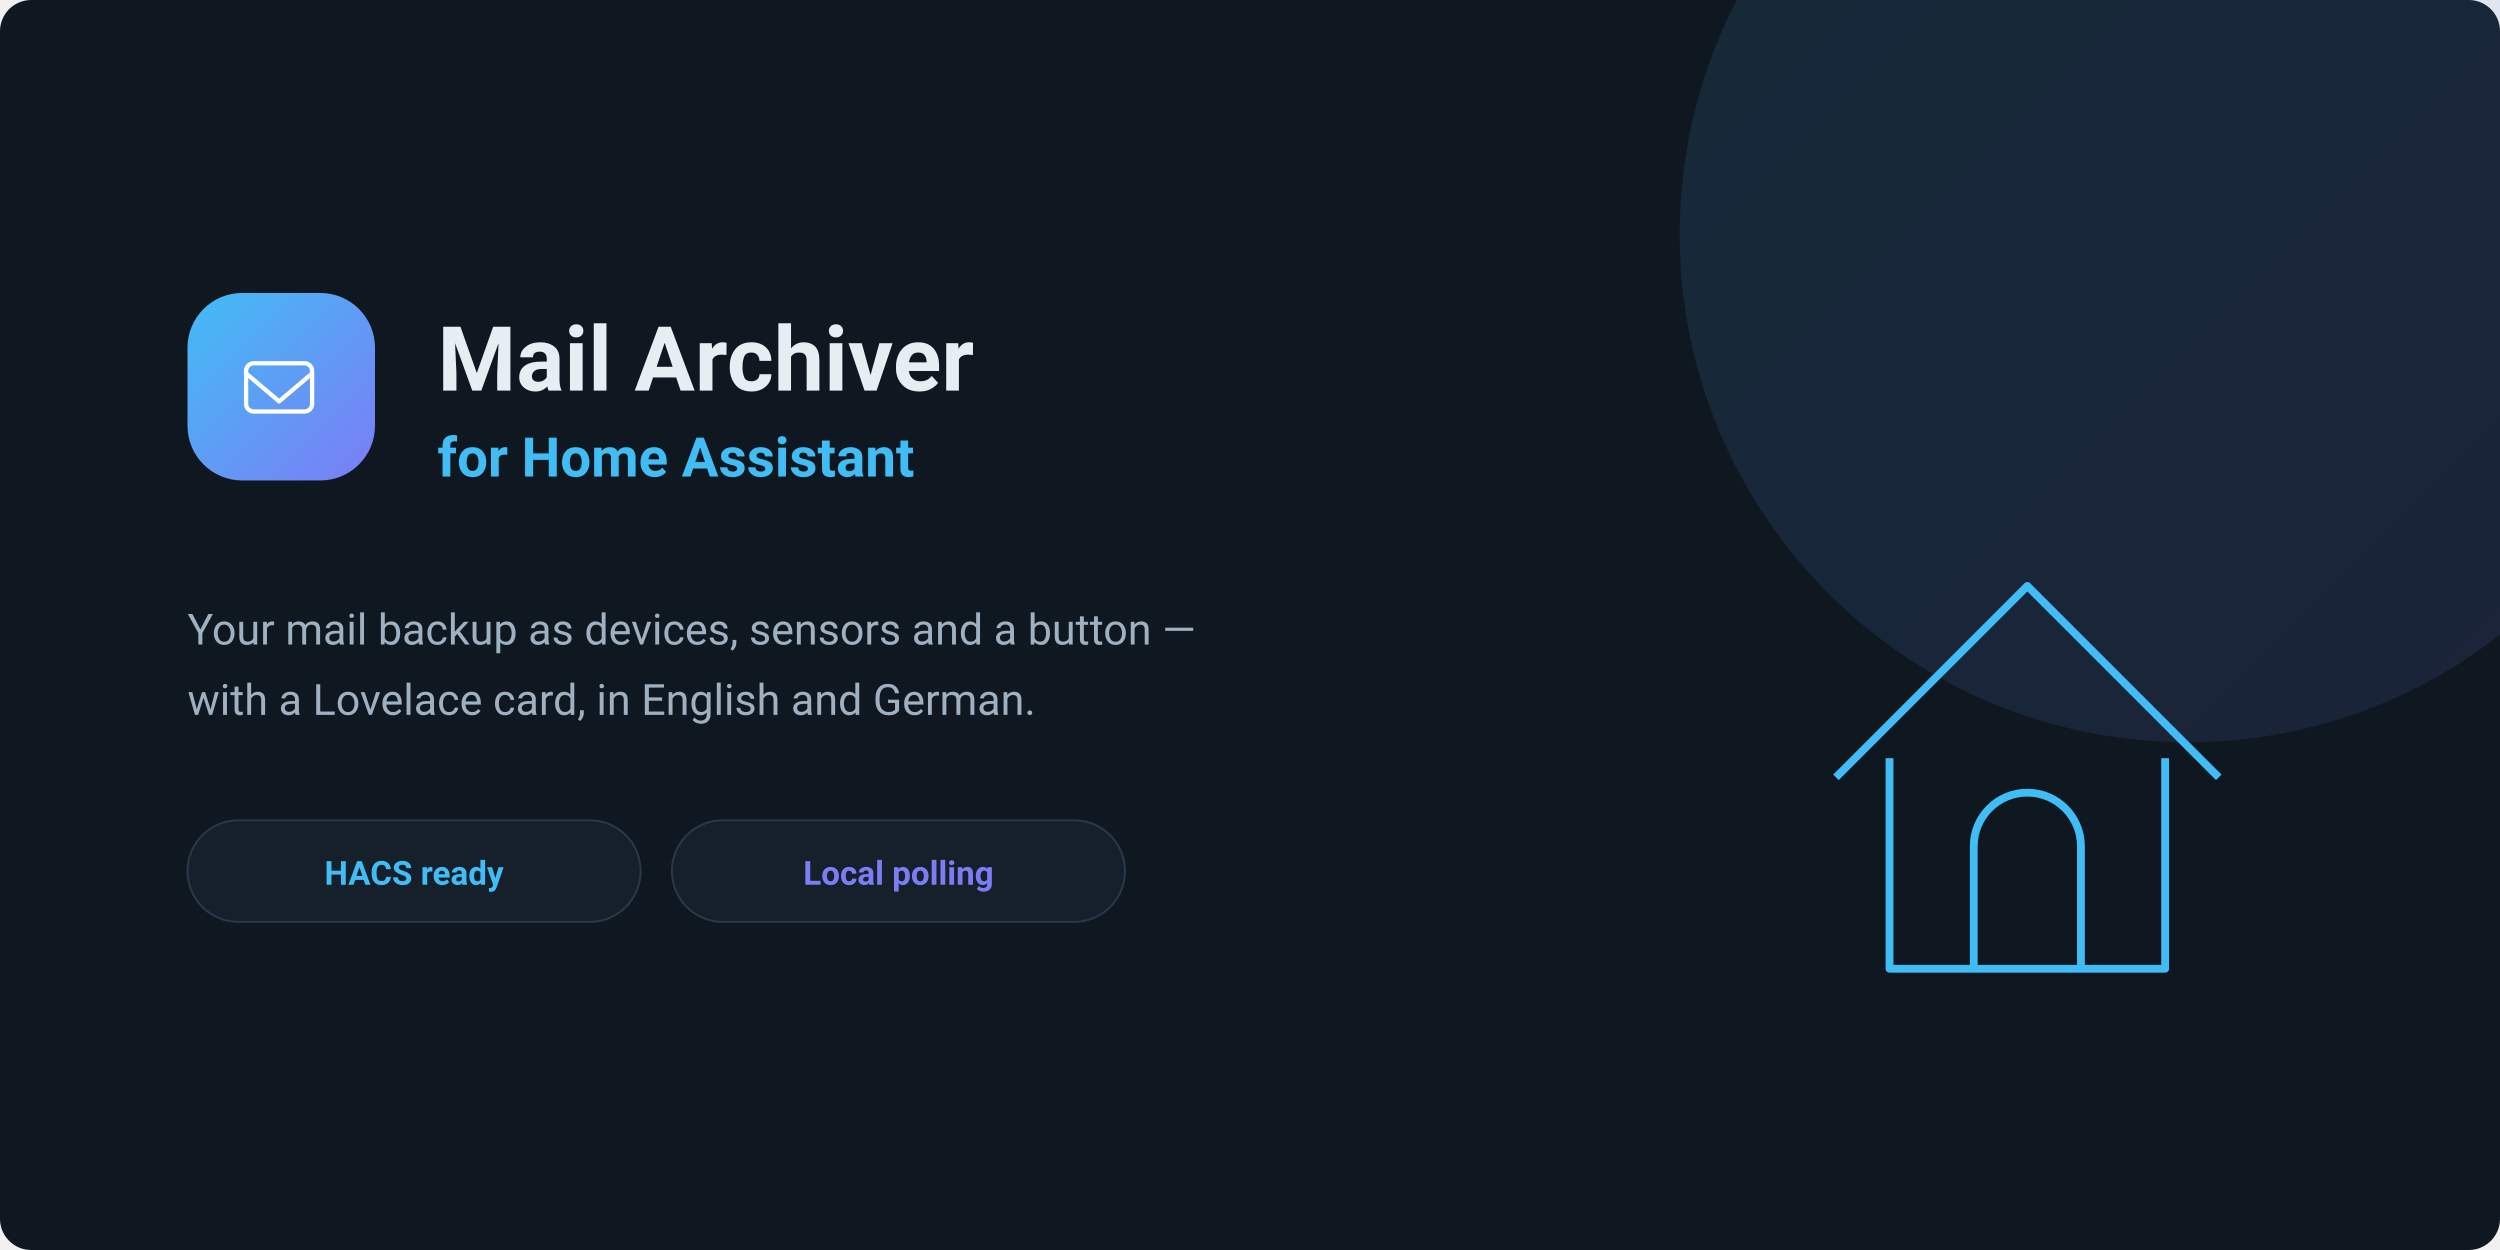
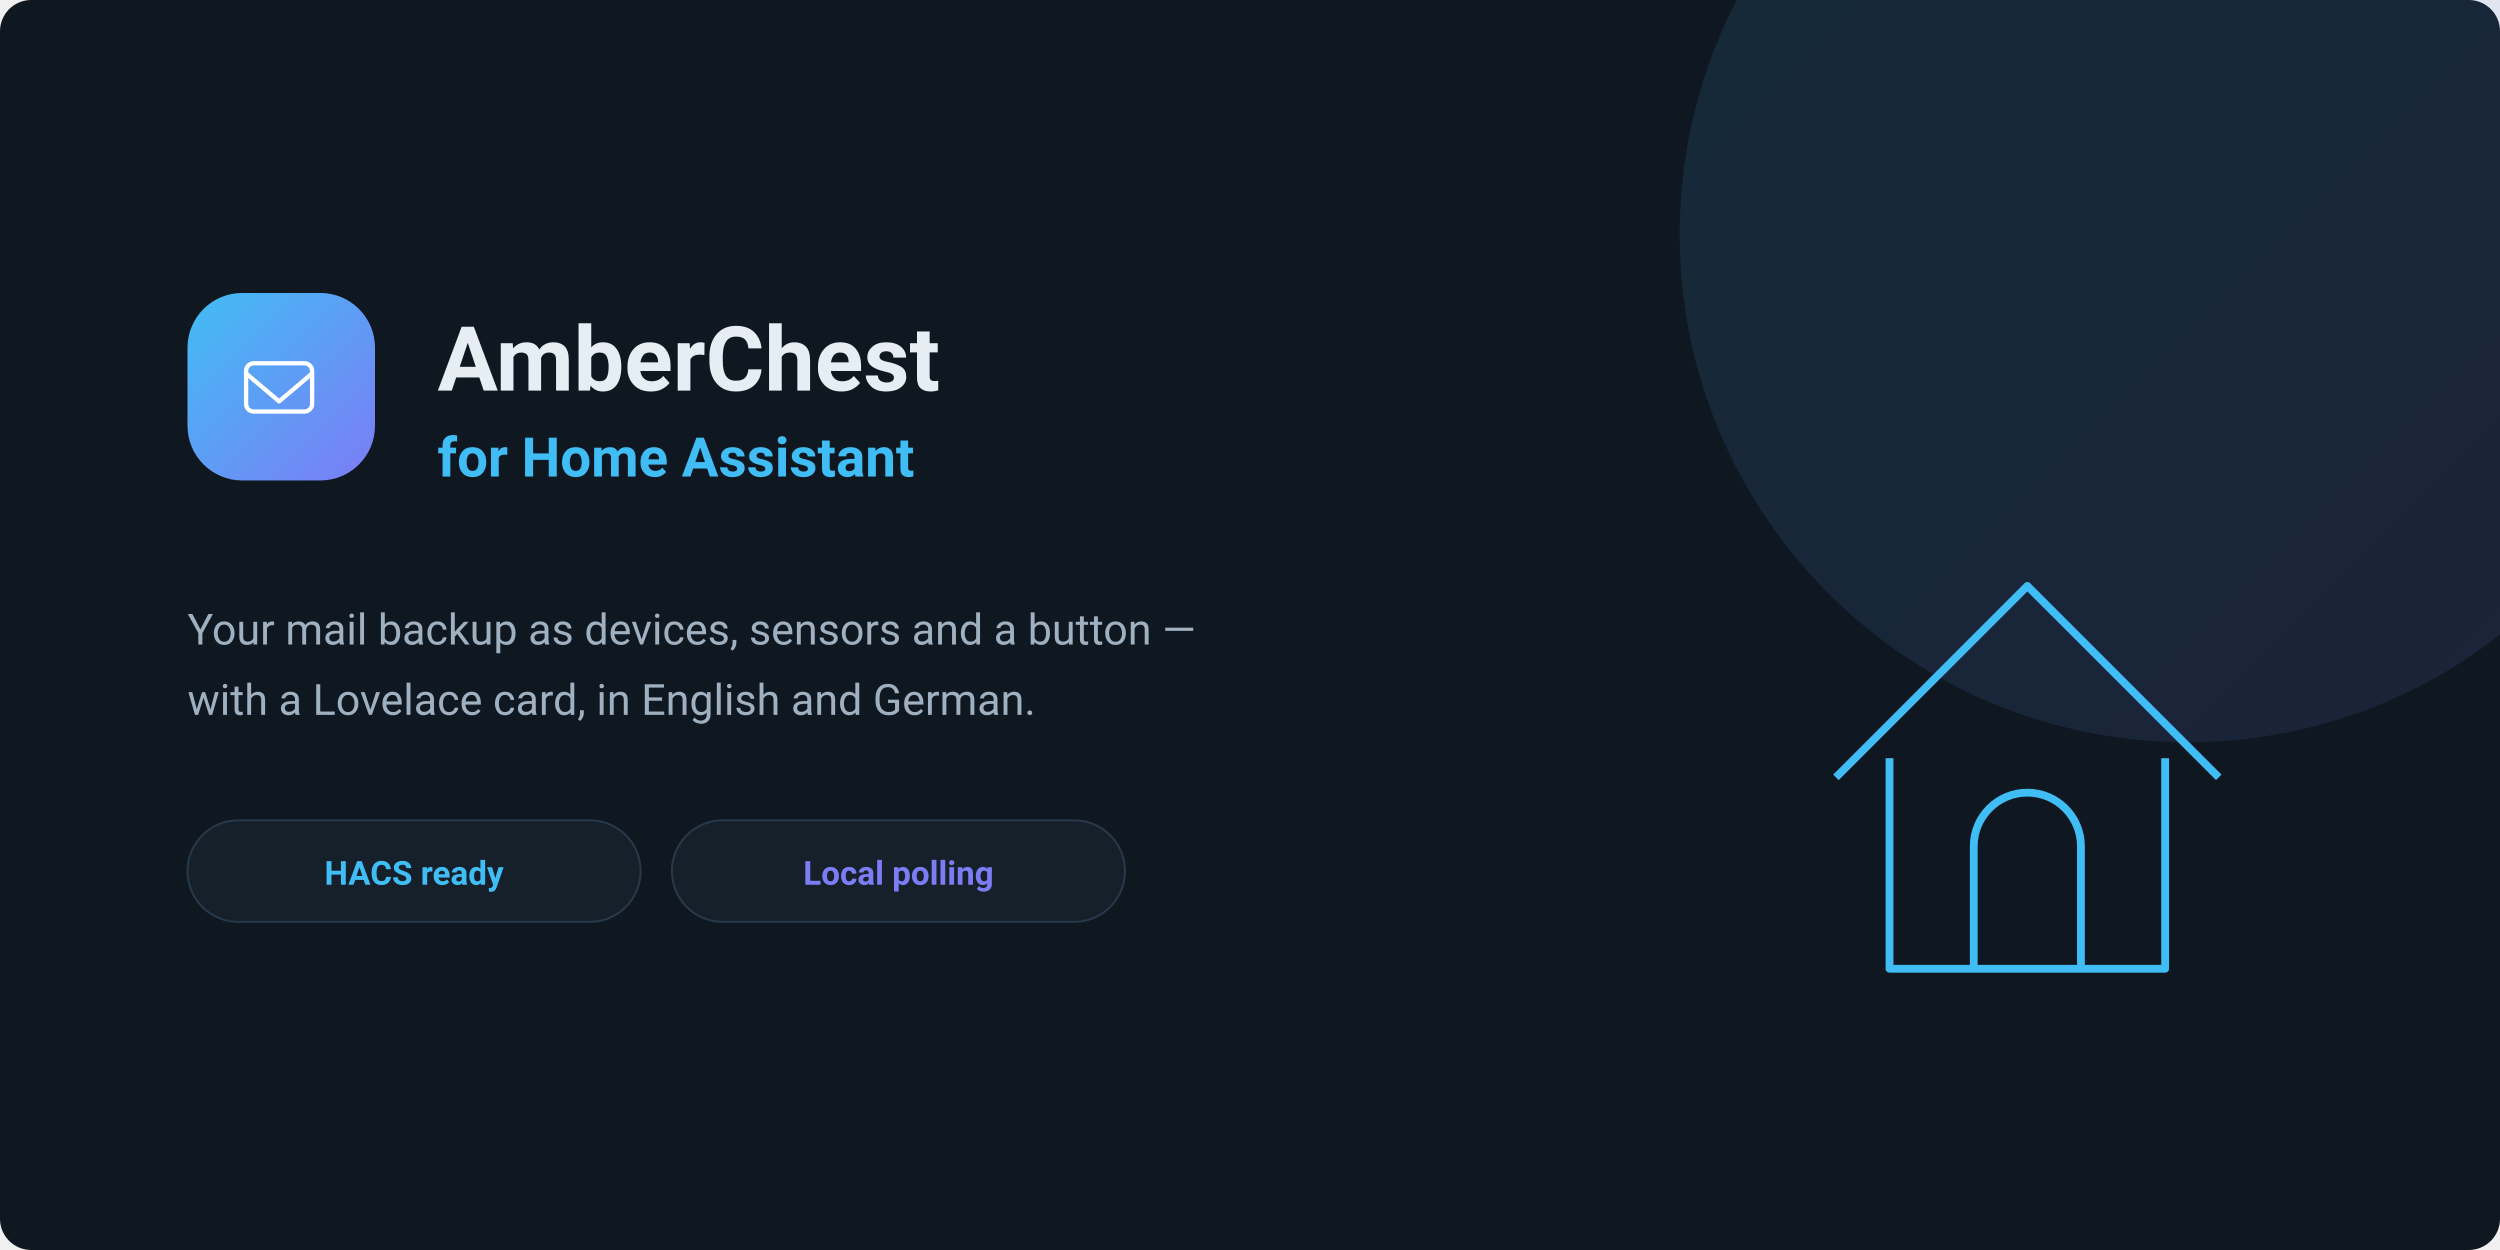
- <svg xmlns="http://www.w3.org/2000/svg" viewBox="0 0 1280 640" width="1280" height="640" role="img" aria-label="Mail Archiver for Home Assistant">
+ <svg xmlns="http://www.w3.org/2000/svg" viewBox="0 0 1280 640" width="1280" height="640" role="img" aria-label="AmberChest for Home Assistant">
  <defs>
    <linearGradient id="accent" x1="0" y1="0" x2="1" y2="1">
      <stop offset="0" stop-color="#41BDF5" />
      <stop offset="1" stop-color="#7C7CF5" />
    </linearGradient>
  </defs>
  <rect width="1280" height="640" rx="16" fill="#0f1720" />
  <g font-family="ui-sans-serif, -apple-system, 'Segoe UI', Roboto, Helvetica, Arial, sans-serif">
    <circle cx="1120" cy="120" r="260" fill="url(#accent)" opacity="0.12" />
    <rect x="96" y="150" width="96" height="96" rx="28" fill="url(#accent)" stroke="none" />
    <g stroke="#fff" stroke-width="2.2" fill="none" stroke-linejoin="round">
      <rect x="126" y="186" width="33.8" height="24.7" rx="3.9" />
      <path d="M126 191.2 142.9 205.5 159.8 191.2" />
    </g>
-     <text x="224" y="200" fill="#e6edf3" font-size="46" font-weight="700">Mail Archiver</text>
+     <text x="224" y="200" fill="#e6edf3" font-size="46" font-weight="700">AmberChest</text>
    <text x="224" y="244" fill="#41BDF5" font-size="28" font-weight="600">for Home Assistant</text>
    <text x="96" y="330" fill="#9fb0c0" font-size="22">Your mail backup as devices, sensors and a button —</text>
    <text x="96" y="366" fill="#9fb0c0" font-size="22">with a Lovelace card, in English and German.</text>
    <rect x="96" y="420" width="232" height="52" rx="26" fill="#16202b" stroke="#28394a" />
    <text x="212" y="453" fill="#41BDF5" font-size="17" font-weight="600" text-anchor="middle">HACS ready</text>
    <rect x="344" y="420" width="232" height="52" rx="26" fill="#16202b" stroke="#28394a" />
    <text x="460" y="453" fill="#7C7CF5" font-size="17" font-weight="600" text-anchor="middle">Local polling</text>
    <g stroke="#41BDF5" stroke-width="4" fill="none" stroke-linejoin="round">
      <path d="M940 398.0 1038.0 300 1136.0 398.0" />
      <path d="M967.44 388.2v107.8h141.12v-107.8" />
      <path d="M1010.56 496.0 v-62.72 a27.44 27.44 0 0 1 54.88 0 v62.72" />
    </g>
  </g>
</svg>
